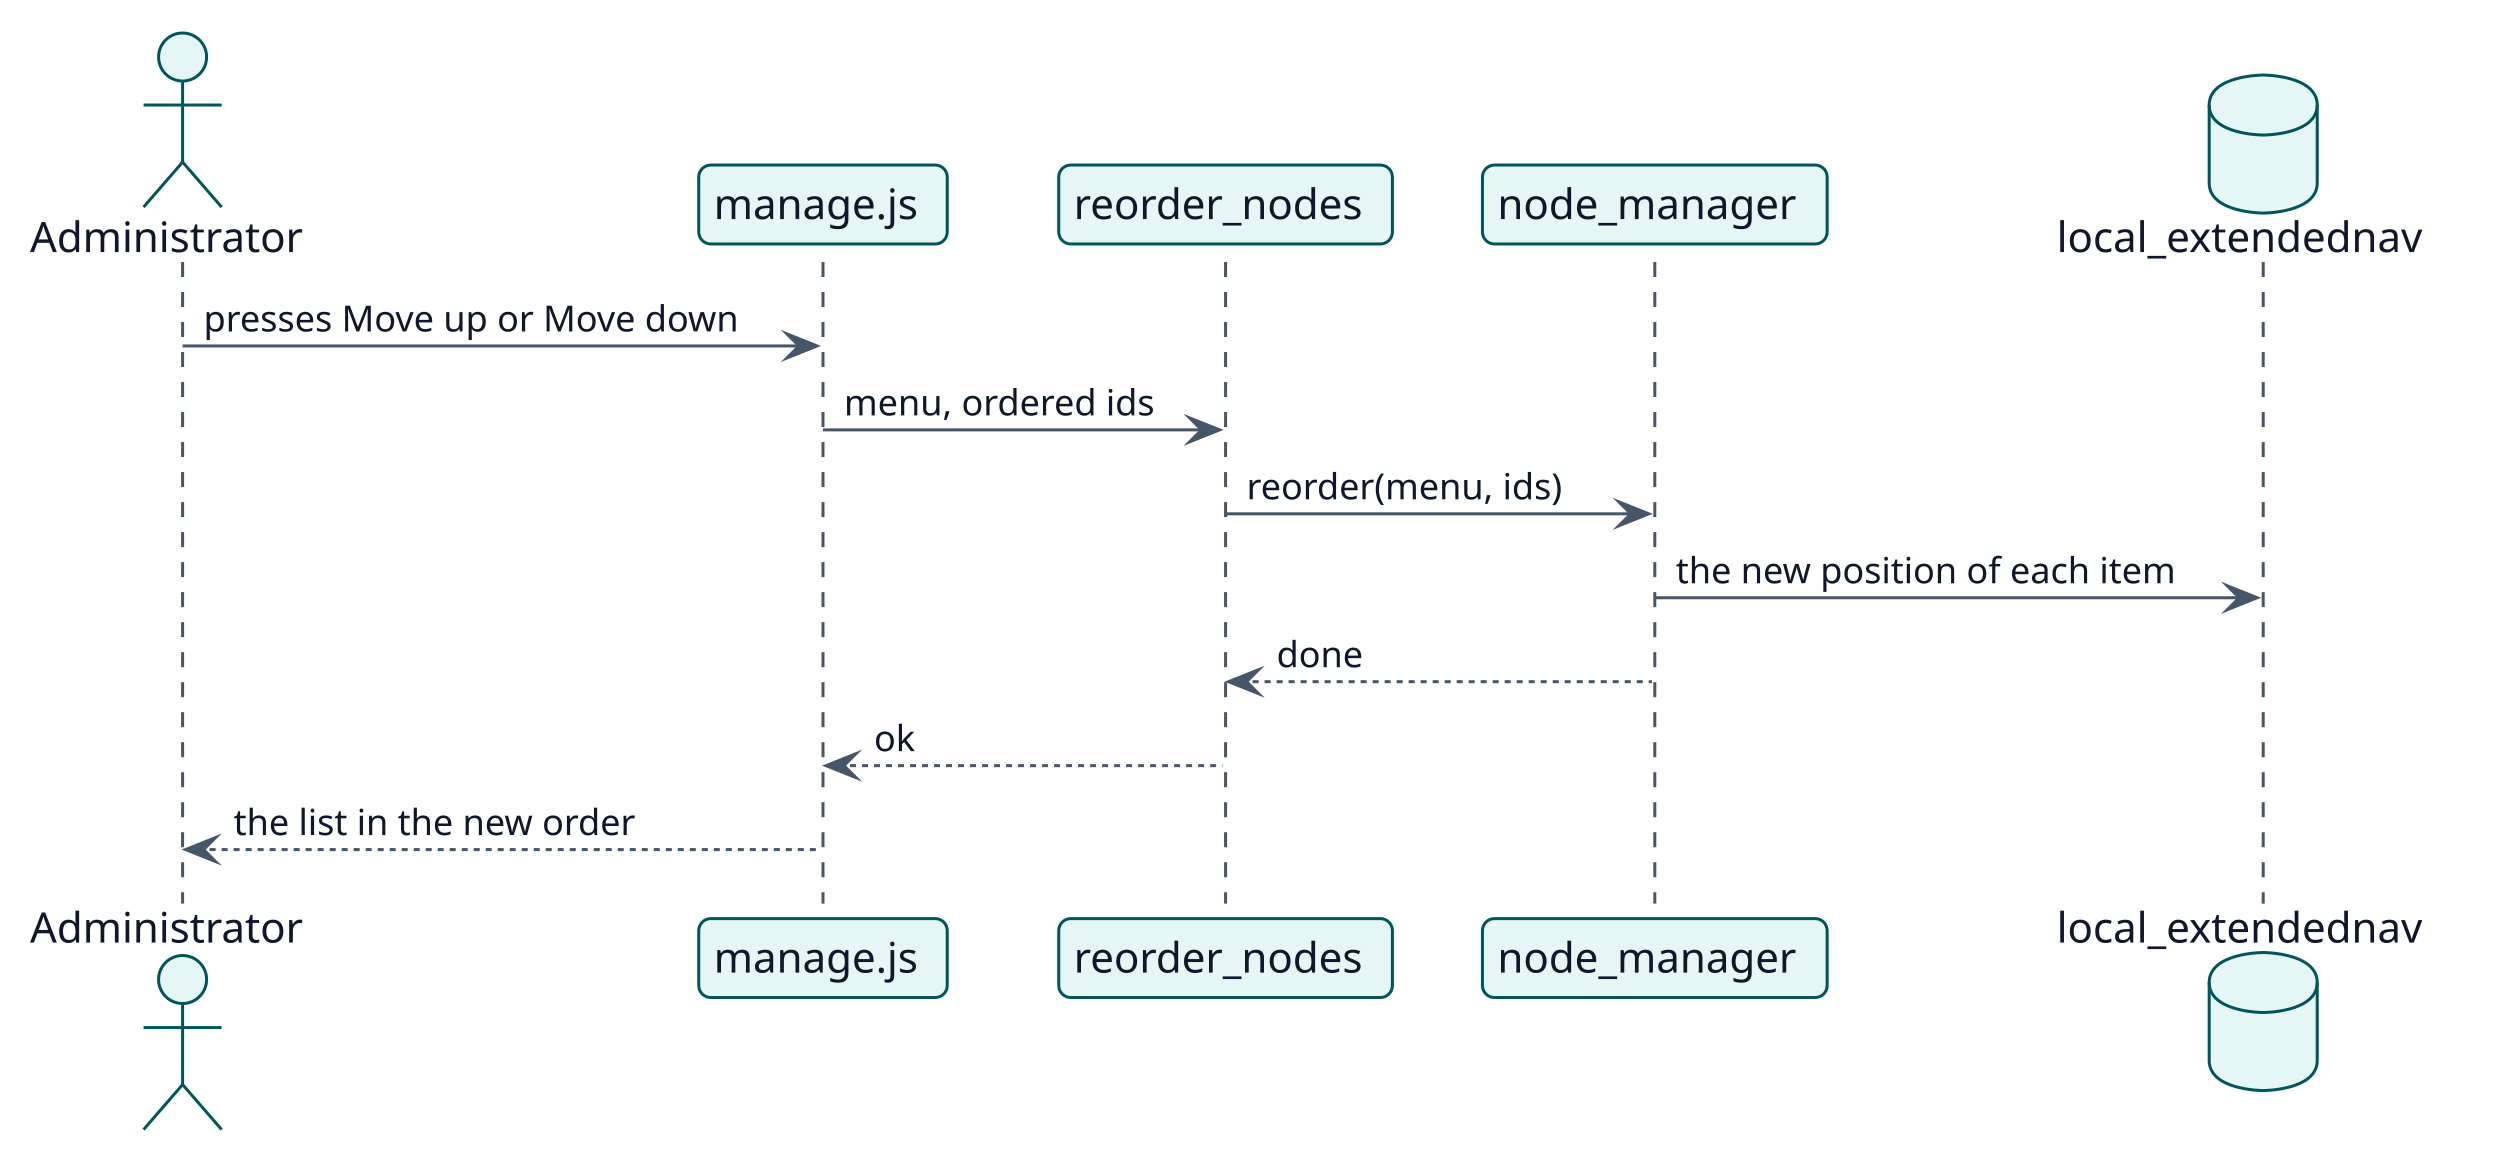
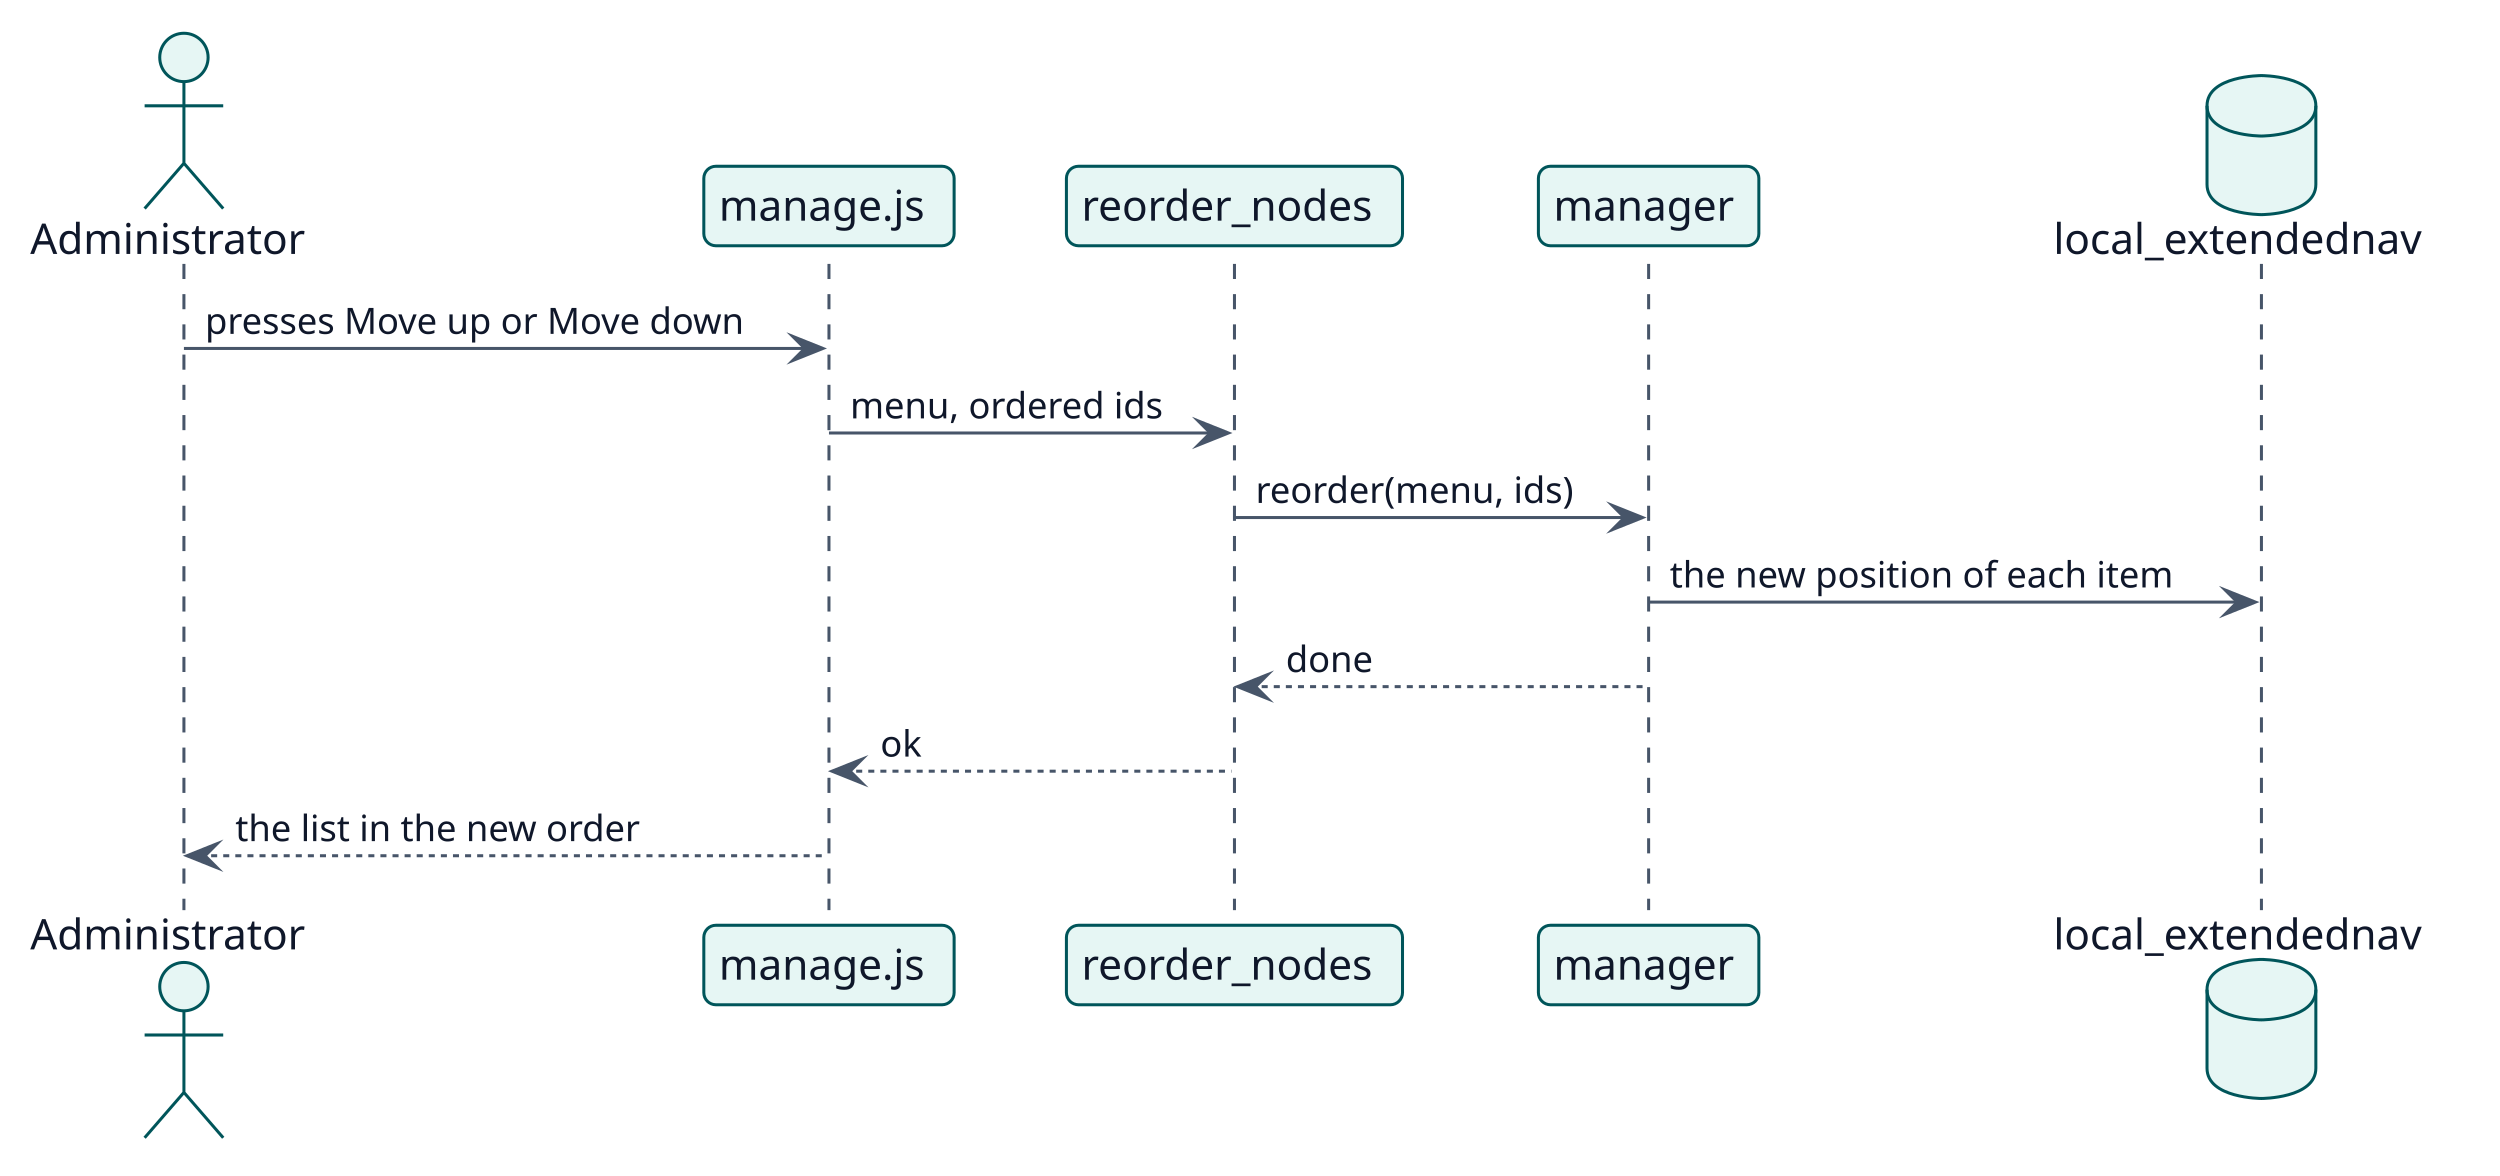
- <svg xmlns="http://www.w3.org/2000/svg" version="1.1" data-diagram-type="SEQUENCE" style="width:833px;height:389px;background:#FFFFFF;" width="833px" height="389px" viewBox="0 0 833 389" zoomAndPan="magnify" preserveAspectRatio="none" contentStyleType="text/css">
+ <svg xmlns="http://www.w3.org/2000/svg" version="1.1" data-diagram-type="SEQUENCE" style="width:827px;height:389px;background:#FFFFFF;" width="827px" height="389px" viewBox="0 0 827 389" zoomAndPan="magnify" preserveAspectRatio="none" contentStyleType="text/css">
  <defs />
  <g font-family="sans-serif" lengthAdjust="spacing">
    <g class="participant-lifeline" data-qualified-name="actor" data-entity-uid="part1" id="part1-lifeline" data-source-line="108">
      <g>
        <rect x="57.341" y="87.297" width="8" height="213.781" fill="#000" fill-opacity="0" />
        <line x1="60.841" y1="87.297" x2="60.841" y2="301.078" style="stroke:#475569;stroke-width:1;stroke-dasharray:5,5;" />
      </g>
    </g>
    <g class="participant-lifeline" data-qualified-name="js" data-entity-uid="part2" id="part2-lifeline" data-source-line="109">
      <g>
        <rect x="270.722" y="87.297" width="8" height="213.781" fill="#000" fill-opacity="0" />
        <line x1="274.222" y1="87.297" x2="274.222" y2="301.078" style="stroke:#475569;stroke-width:1;stroke-dasharray:5,5;" />
      </g>
    </g>
    <g class="participant-lifeline" data-qualified-name="service" data-entity-uid="part3" id="part3-lifeline" data-source-line="110">
      <g>
        <rect x="404.861" y="87.297" width="8" height="213.781" fill="#000" fill-opacity="0" />
        <line x1="408.361" y1="87.297" x2="408.361" y2="301.078" style="stroke:#475569;stroke-width:1;stroke-dasharray:5,5;" />
      </g>
    </g>
    <g class="participant-lifeline" data-qualified-name="manager" data-entity-uid="part4" id="part4-lifeline" data-source-line="111">
      <g>
-         <rect x="547.882" y="87.297" width="8" height="213.781" fill="#000" fill-opacity="0" />
-         <line x1="551.382" y1="87.297" x2="551.382" y2="301.078" style="stroke:#475569;stroke-width:1;stroke-dasharray:5,5;" />
+         <rect x="541.865" y="87.297" width="8" height="213.781" fill="#000" fill-opacity="0" />
+         <line x1="545.365" y1="87.297" x2="545.365" y2="301.078" style="stroke:#475569;stroke-width:1;stroke-dasharray:5,5;" />
      </g>
    </g>
    <g class="participant-lifeline" data-qualified-name="table" data-entity-uid="part5" id="part5-lifeline" data-source-line="112">
      <g>
-         <rect x="750.599" y="87.297" width="8" height="213.781" fill="#000" fill-opacity="0" />
-         <line x1="754.099" y1="87.297" x2="754.099" y2="301.078" style="stroke:#475569;stroke-width:1;stroke-dasharray:5,5;" />
+         <rect x="744.582" y="87.297" width="8" height="213.781" fill="#000" fill-opacity="0" />
+         <line x1="748.082" y1="87.297" x2="748.082" y2="301.078" style="stroke:#475569;stroke-width:1;stroke-dasharray:5,5;" />
      </g>
    </g>
    <g class="participant participant-head" data-qualified-name="actor" data-entity-uid="part1" id="part1-head" data-source-line="108">
      <text x="10" y="83.995" fill="#0F172A" font-size="14" textLength="95.683" font-family="IBM Plex Sans">Administrator</text>
      <ellipse cx="60.841" cy="19" rx="8" ry="8" fill="#E6F6F4" style="stroke:#00555A;stroke-width:1;" />
      <path d="M60.841,27 L60.841,54 M47.841,35 L73.841,35 M60.841,54 L47.841,69 M60.841,54 L73.841,69" style="stroke:#00555A;stroke-width:1;" fill="none" />
    </g>
    <g class="participant participant-head" data-qualified-name="js" data-entity-uid="part2" id="part2-head" data-source-line="109">
      <rect x="232.821" y="55" width="82.803" height="26.297" fill="#E6F6F4" style="stroke:#00555A;stroke-width:1;" rx="4" ry="4" />
      <text x="237.821" y="72.995" fill="#0F172A" font-size="14" textLength="72.803" font-family="IBM Plex Sans">manage.js</text>
    </g>
    <g class="participant participant-head" data-qualified-name="service" data-entity-uid="part3" id="part3-head" data-source-line="110">
      <rect x="352.771" y="55" width="111.179" height="26.297" fill="#E6F6F4" style="stroke:#00555A;stroke-width:1;" rx="4" ry="4" />
      <text x="357.771" y="72.995" fill="#0F172A" font-size="14" textLength="101.179" font-family="IBM Plex Sans">reorder_nodes</text>
    </g>
    <g class="participant participant-head" data-qualified-name="manager" data-entity-uid="part4" id="part4-head" data-source-line="111">
-       <rect x="493.95" y="55" width="114.863" height="26.297" fill="#E6F6F4" style="stroke:#00555A;stroke-width:1;" rx="4" ry="4" />
-       <text x="498.95" y="72.995" fill="#0F172A" font-size="14" textLength="104.863" font-family="IBM Plex Sans">node_manager</text>
+       <rect x="508.902" y="55" width="72.925" height="26.297" fill="#E6F6F4" style="stroke:#00555A;stroke-width:1;" rx="4" ry="4" />
+       <text x="513.902" y="72.995" fill="#0F172A" font-size="14" textLength="62.925" font-family="IBM Plex Sans">manager</text>
    </g>
    <g class="participant participant-head" data-qualified-name="table" data-entity-uid="part5" id="part5-head" data-source-line="112">
-       <text x="685.289" y="83.995" fill="#0F172A" font-size="14" textLength="131.619" font-family="IBM Plex Sans">local_extendednav</text>
-       <path d="M736.099,35 C736.099,25 754.099,25 754.099,25 C754.099,25 772.099,25 772.099,35 L772.099,61 C772.099,71 754.099,71 754.099,71 C754.099,71 736.099,71 736.099,61 L736.099,35" style="stroke:#00555A;stroke-width:1;" fill="#E6F6F4" />
-       <path d="M736.099,35 C736.099,45 754.099,45 754.099,45 C754.099,45 772.099,45 772.099,35" style="stroke:#00555A;stroke-width:1;" fill="none" />
+       <text x="679.272" y="83.995" fill="#0F172A" font-size="14" textLength="131.619" font-family="IBM Plex Sans">local_extendednav</text>
+       <path d="M730.082,35 C730.082,25 748.082,25 748.082,25 C748.082,25 766.082,25 766.082,35 L766.082,61 C766.082,71 748.082,71 748.082,71 C748.082,71 730.082,71 730.082,61 L730.082,35" style="stroke:#00555A;stroke-width:1;" fill="#E6F6F4" />
+       <path d="M730.082,35 C730.082,45 748.082,45 748.082,45 C748.082,45 766.082,45 766.082,35" style="stroke:#00555A;stroke-width:1;" fill="none" />
    </g>
    <g class="participant participant-tail" data-qualified-name="actor" data-entity-uid="part1" id="part1-tail" data-source-line="108">
      <text x="10" y="314.073" fill="#0F172A" font-size="14" textLength="95.683" font-family="IBM Plex Sans">Administrator</text>
      <ellipse cx="60.841" cy="326.375" rx="8" ry="8" fill="#E6F6F4" style="stroke:#00555A;stroke-width:1;" />
      <path d="M60.841,334.375 L60.841,361.375 M47.841,342.375 L73.841,342.375 M60.841,361.375 L47.841,376.375 M60.841,361.375 L73.841,376.375" style="stroke:#00555A;stroke-width:1;" fill="none" />
    </g>
    <g class="participant participant-tail" data-qualified-name="js" data-entity-uid="part2" id="part2-tail" data-source-line="109">
      <rect x="232.821" y="306.078" width="82.803" height="26.297" fill="#E6F6F4" style="stroke:#00555A;stroke-width:1;" rx="4" ry="4" />
      <text x="237.821" y="324.073" fill="#0F172A" font-size="14" textLength="72.803" font-family="IBM Plex Sans">manage.js</text>
    </g>
    <g class="participant participant-tail" data-qualified-name="service" data-entity-uid="part3" id="part3-tail" data-source-line="110">
      <rect x="352.771" y="306.078" width="111.179" height="26.297" fill="#E6F6F4" style="stroke:#00555A;stroke-width:1;" rx="4" ry="4" />
      <text x="357.771" y="324.073" fill="#0F172A" font-size="14" textLength="101.179" font-family="IBM Plex Sans">reorder_nodes</text>
    </g>
    <g class="participant participant-tail" data-qualified-name="manager" data-entity-uid="part4" id="part4-tail" data-source-line="111">
-       <rect x="493.95" y="306.078" width="114.863" height="26.297" fill="#E6F6F4" style="stroke:#00555A;stroke-width:1;" rx="4" ry="4" />
-       <text x="498.95" y="324.073" fill="#0F172A" font-size="14" textLength="104.863" font-family="IBM Plex Sans">node_manager</text>
+       <rect x="508.902" y="306.078" width="72.925" height="26.297" fill="#E6F6F4" style="stroke:#00555A;stroke-width:1;" rx="4" ry="4" />
+       <text x="513.902" y="324.073" fill="#0F172A" font-size="14" textLength="62.925" font-family="IBM Plex Sans">manager</text>
    </g>
    <g class="participant participant-tail" data-qualified-name="table" data-entity-uid="part5" id="part5-tail" data-source-line="112">
-       <text x="685.289" y="314.073" fill="#0F172A" font-size="14" textLength="131.619" font-family="IBM Plex Sans">local_extendednav</text>
-       <path d="M736.099,327.375 C736.099,317.375 754.099,317.375 754.099,317.375 C754.099,317.375 772.099,317.375 772.099,327.375 L772.099,353.375 C772.099,363.375 754.099,363.375 754.099,363.375 C754.099,363.375 736.099,363.375 736.099,353.375 L736.099,327.375" style="stroke:#00555A;stroke-width:1;" fill="#E6F6F4" />
-       <path d="M736.099,327.375 C736.099,337.375 754.099,337.375 754.099,337.375 C754.099,337.375 772.099,337.375 772.099,327.375" style="stroke:#00555A;stroke-width:1;" fill="none" />
+       <text x="679.272" y="314.073" fill="#0F172A" font-size="14" textLength="131.619" font-family="IBM Plex Sans">local_extendednav</text>
+       <path d="M730.082,327.375 C730.082,317.375 748.082,317.375 748.082,317.375 C748.082,317.375 766.082,317.375 766.082,327.375 L766.082,353.375 C766.082,363.375 748.082,363.375 748.082,363.375 C748.082,363.375 730.082,363.375 730.082,353.375 L730.082,327.375" style="stroke:#00555A;stroke-width:1;" fill="#E6F6F4" />
+       <path d="M730.082,327.375 C730.082,337.375 748.082,337.375 748.082,337.375 C748.082,337.375 766.082,337.375 766.082,327.375" style="stroke:#00555A;stroke-width:1;" fill="none" />
    </g>
    <g class="message" data-entity-1="part1" data-entity-2="part2" id="msg1" data-source-line="114">
      <polygon points="262.222,111.266,272.222,115.266,262.222,119.266,266.222,115.266" fill="#475569" style="stroke:#475569;stroke-width:1;stroke-linejoin:miter;stroke-miterlimit:10;" />
      <line x1="60.841" y1="115.266" x2="268.222" y2="115.266" style="stroke:#475569;stroke-width:1;" />
      <text x="67.841" y="110.436" fill="#0F172A" font-size="12" textLength="189.381" font-family="IBM Plex Sans">presses Move up or Move down</text>
    </g>
    <g class="message" data-entity-1="part2" data-entity-2="part3" id="msg2" data-source-line="115">
      <polygon points="396.361,139.234,406.361,143.234,396.361,147.234,400.361,143.234" fill="#475569" style="stroke:#475569;stroke-width:1;stroke-linejoin:miter;stroke-miterlimit:10;" />
      <line x1="274.222" y1="143.234" x2="402.361" y2="143.234" style="stroke:#475569;stroke-width:1;" />
      <text x="281.222" y="138.404" fill="#0F172A" font-size="12" textLength="110.139" font-family="IBM Plex Sans">menu, ordered ids</text>
    </g>
    <g class="message" data-entity-1="part3" data-entity-2="part4" id="msg3" data-source-line="116">
-       <polygon points="539.382,167.203,549.382,171.203,539.382,175.203,543.382,171.203" fill="#475569" style="stroke:#475569;stroke-width:1;stroke-linejoin:miter;stroke-miterlimit:10;" />
-       <line x1="408.361" y1="171.203" x2="545.382" y2="171.203" style="stroke:#475569;stroke-width:1;" />
+       <polygon points="533.365,167.203,543.365,171.203,533.365,175.203,537.365,171.203" fill="#475569" style="stroke:#475569;stroke-width:1;stroke-linejoin:miter;stroke-miterlimit:10;" />
+       <line x1="408.361" y1="171.203" x2="539.365" y2="171.203" style="stroke:#475569;stroke-width:1;" />
      <text x="415.361" y="166.373" fill="#0F172A" font-size="12" textLength="113.004" font-family="IBM Plex Sans">reorder(menu, ids)</text>
    </g>
    <g class="message" data-entity-1="part4" data-entity-2="part5" id="msg4" data-source-line="117">
-       <polygon points="742.099,195.172,752.099,199.172,742.099,203.172,746.099,199.172" fill="#475569" style="stroke:#475569;stroke-width:1;stroke-linejoin:miter;stroke-miterlimit:10;" />
-       <line x1="551.382" y1="199.172" x2="748.099" y2="199.172" style="stroke:#475569;stroke-width:1;" />
-       <text x="558.382" y="194.342" fill="#0F172A" font-size="12" textLength="178.717" font-family="IBM Plex Sans">the new position of each item</text>
+       <polygon points="736.082,195.172,746.082,199.172,736.082,203.172,740.082,199.172" fill="#475569" style="stroke:#475569;stroke-width:1;stroke-linejoin:miter;stroke-miterlimit:10;" />
+       <line x1="545.365" y1="199.172" x2="742.082" y2="199.172" style="stroke:#475569;stroke-width:1;" />
+       <text x="552.365" y="194.342" fill="#0F172A" font-size="12" textLength="178.717" font-family="IBM Plex Sans">the new position of each item</text>
    </g>
    <g class="message" data-entity-1="part4" data-entity-2="part3" id="msg5" data-source-line="118">
      <polygon points="419.361,223.141,409.361,227.141,419.361,231.141,415.361,227.141" fill="#475569" style="stroke:#475569;stroke-width:1;stroke-linejoin:miter;stroke-miterlimit:10;" />
-       <line x1="413.361" y1="227.141" x2="550.382" y2="227.141" style="stroke:#475569;stroke-width:1;stroke-dasharray:2,2;" />
+       <line x1="413.361" y1="227.141" x2="544.365" y2="227.141" style="stroke:#475569;stroke-width:1;stroke-dasharray:2,2;" />
      <text x="425.361" y="222.311" fill="#0F172A" font-size="12" textLength="29.947" font-family="IBM Plex Sans">done</text>
    </g>
    <g class="message" data-entity-1="part3" data-entity-2="part2" id="msg6" data-source-line="119">
      <polygon points="285.222,251.109,275.222,255.109,285.222,259.109,281.222,255.109" fill="#475569" style="stroke:#475569;stroke-width:1;stroke-linejoin:miter;stroke-miterlimit:10;" />
      <line x1="279.222" y1="255.109" x2="407.361" y2="255.109" style="stroke:#475569;stroke-width:1;stroke-dasharray:2,2;" />
      <text x="291.222" y="250.279" fill="#0F172A" font-size="12" textLength="14.291" font-family="IBM Plex Sans">ok</text>
    </g>
    <g class="message" data-entity-1="part2" data-entity-2="part1" id="msg7" data-source-line="120">
      <polygon points="71.841,279.078,61.841,283.078,71.841,287.078,67.841,283.078" fill="#475569" style="stroke:#475569;stroke-width:1;stroke-linejoin:miter;stroke-miterlimit:10;" />
      <line x1="65.841" y1="283.078" x2="273.222" y2="283.078" style="stroke:#475569;stroke-width:1;stroke-dasharray:2,2;" />
      <text x="77.841" y="278.248" fill="#0F172A" font-size="12" textLength="144.035" font-family="IBM Plex Sans">the list in the new order</text>
    </g>
  </g>
</svg>
